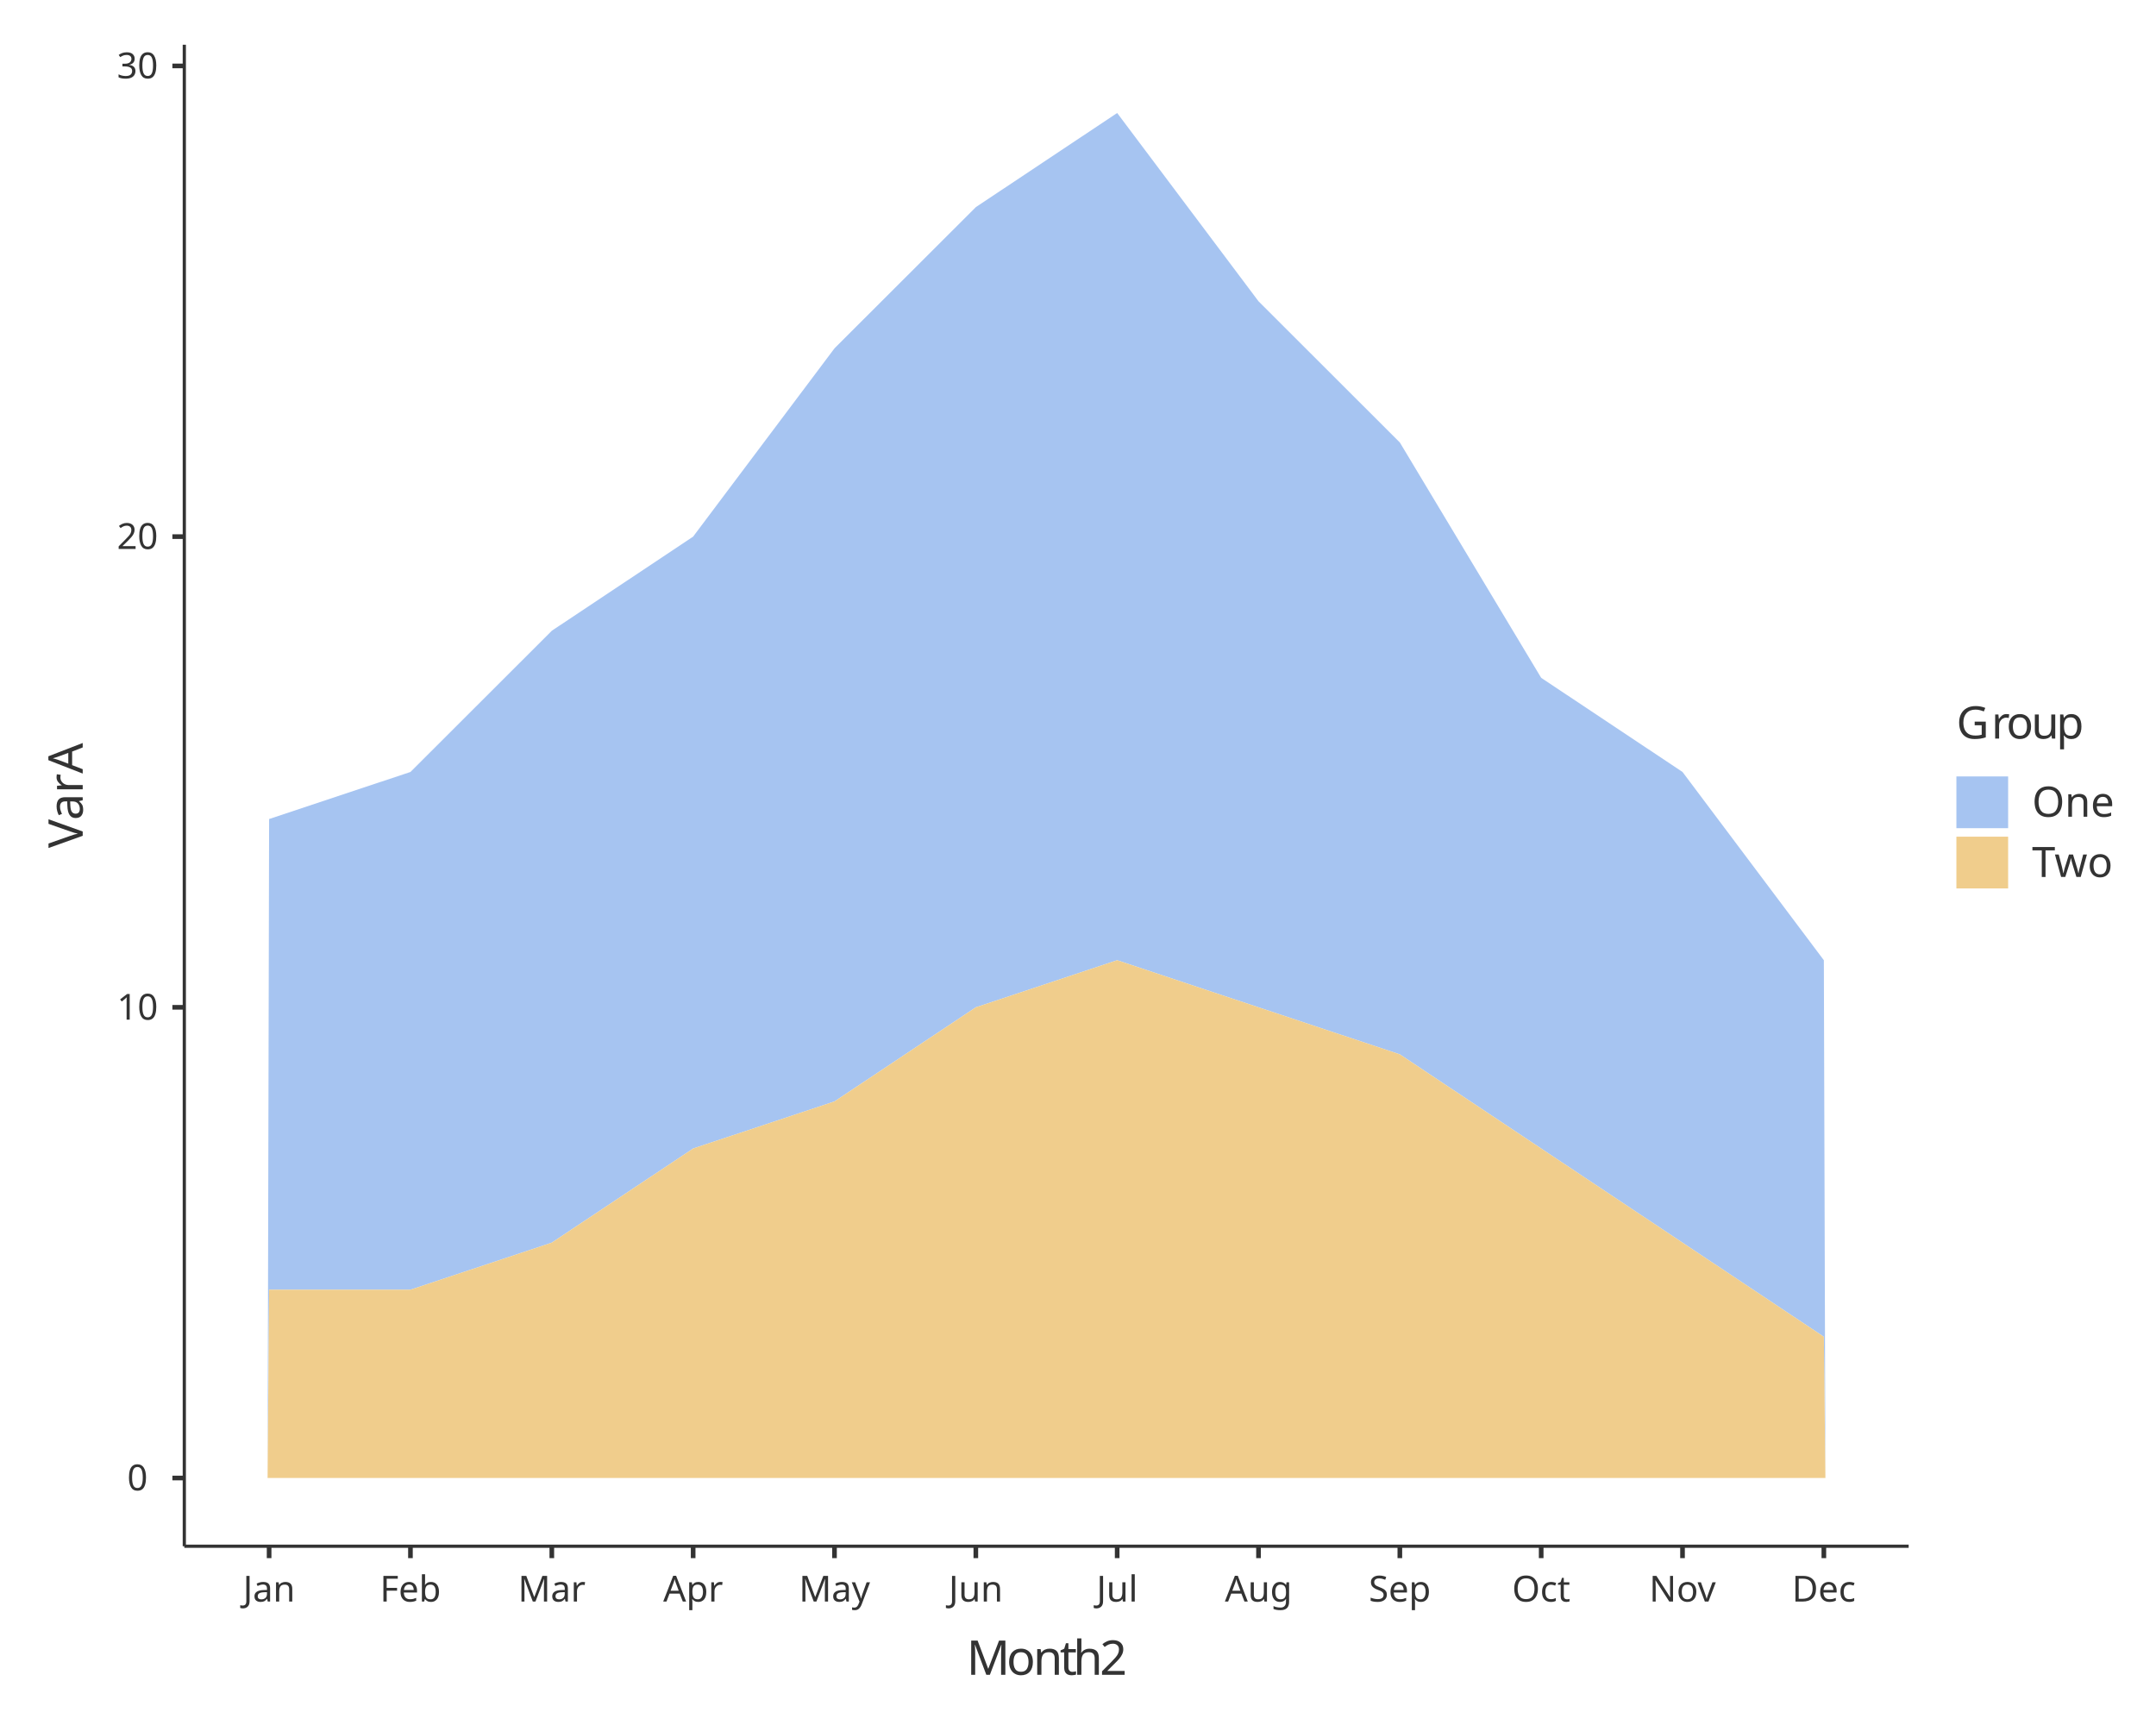
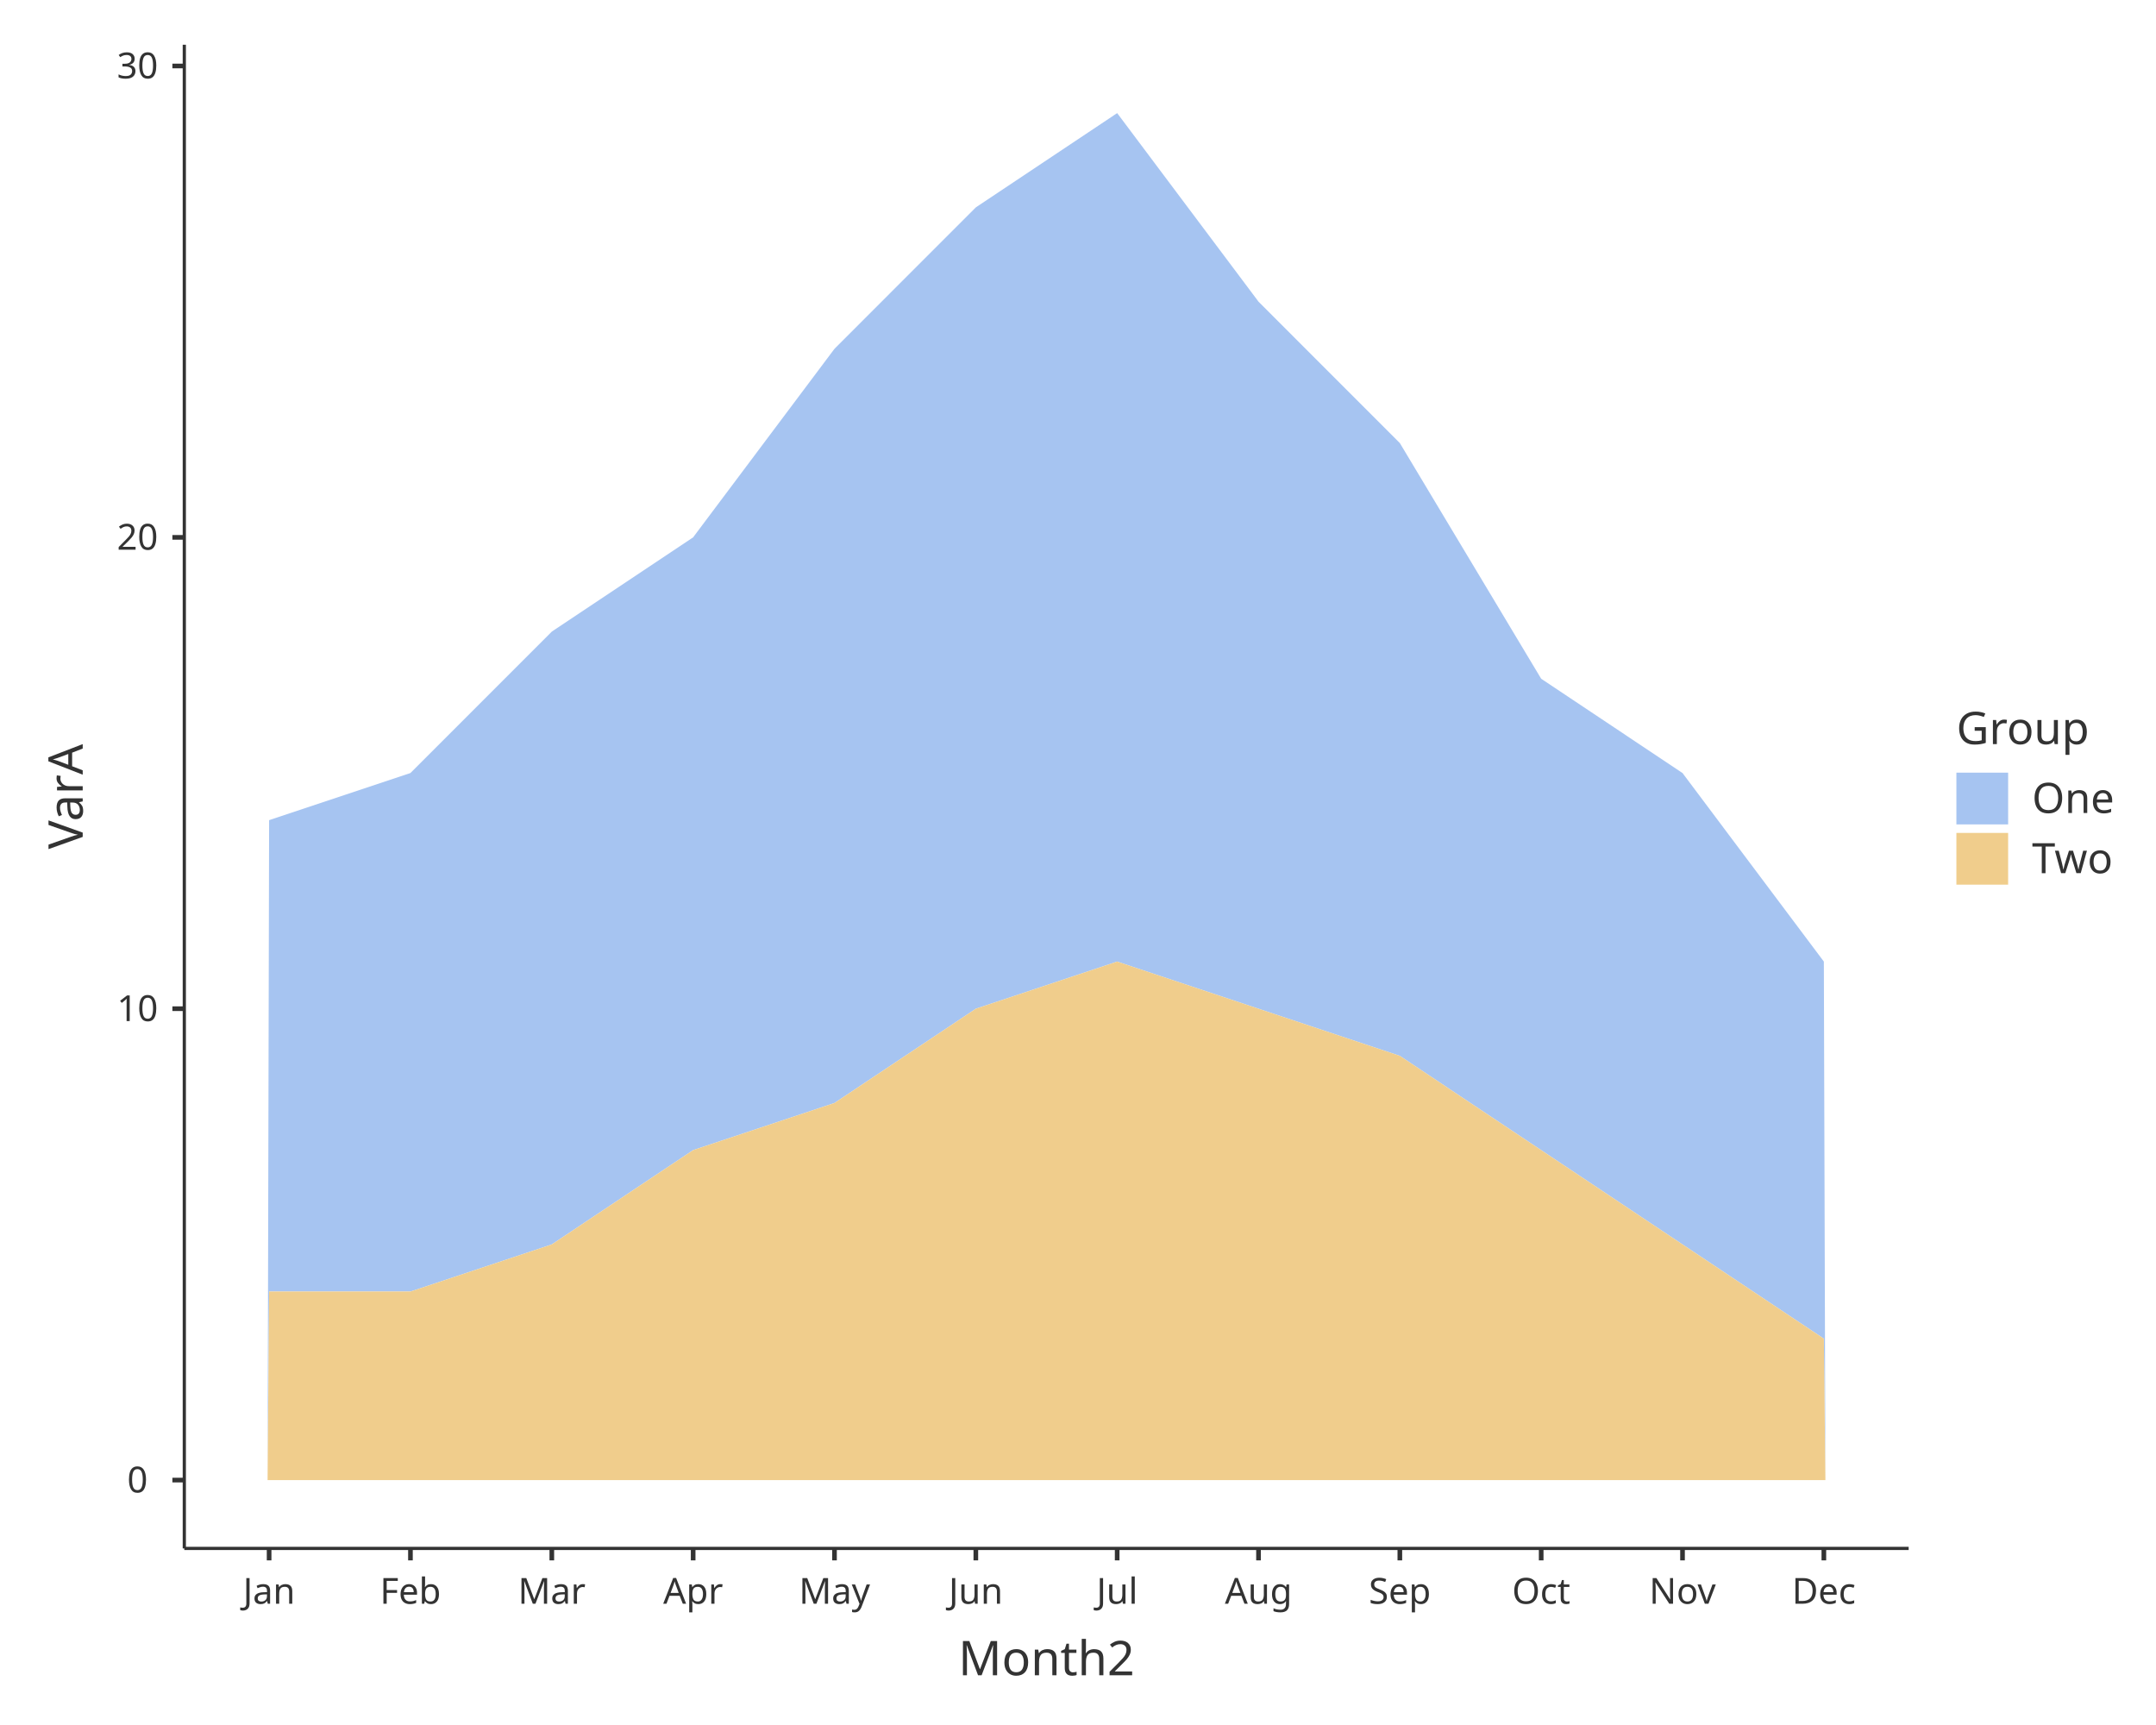
<svg xmlns="http://www.w3.org/2000/svg" class="svglite" data-engine-version="2.0" width="720.00pt" height="576.00pt" viewBox="0 0 720.00 576.00">
  <defs>
    <style type="text/css">
    .svglite line, .svglite polyline, .svglite polygon, .svglite path, .svglite rect, .svglite circle {
      fill: none;
      stroke: #000000;
      stroke-linecap: round;
      stroke-linejoin: round;
      stroke-miterlimit: 10.00;
    }
  </style>
  </defs>
  <rect width="100%" height="100%" style="stroke: none; fill: #FFFFFF;" />
  <defs>
    <clipPath id="cpMC4wMHw3MjAuMDB8MC4wMHw1NzYuMDA=">
      <rect x="0.00" y="0.00" width="720.00" height="576.00" />
    </clipPath>
  </defs>
  <g clip-path="url(#cpMC4wMHw3MjAuMDB8MC4wMHw1NzYuMDA=)">
    <rect x="0" y="0.00" width="720.00" height="576.00" style="stroke-width: 1.55; stroke: none;" />
  </g>
  <defs>
-     <clipPath id="cpNjEuNTV8NjM3LjQwfDE0Ljk0fDUxNi4zMQ==">
-       <rect x="61.55" y="14.94" width="575.84" height="501.36" />
+     <clipPath id="cpNjEuNTV8NjM3LjQwfDE0Ljk0fDUxNy4wNA==">
+       <rect x="61.55" y="14.94" width="575.84" height="502.10" />
    </clipPath>
  </defs>
-   <g clip-path="url(#cpNjEuNTV8NjM3LjQwfDE0Ljk0fDUxNi4zMQ==)">
-     <rect x="61.55" y="14.94" width="575.84" height="501.36" style="stroke-width: 1.55; stroke: none;" />
-     <polygon points="89.87,273.48 90.39,273.31 136.56,257.94 137.07,257.77 137.59,257.25 183.76,211.14 184.28,210.62 184.79,210.27 230.96,179.53 231.48,179.18 231.99,178.49 278.16,117.01 278.68,116.32 279.19,115.80 325.36,69.69 325.88,69.17 326.40,68.82 372.56,38.08 373.08,37.73 373.60,38.42 419.76,99.91 420.28,100.60 420.80,101.12 466.96,147.23 467.48,147.75 468.00,148.61 514.16,225.47 514.68,226.33 515.20,226.68 561.36,257.42 561.88,257.77 562.40,258.46 608.56,319.94 609.08,320.63 609.60,493.52 609.08,446.37 608.56,446.02 562.40,415.28 561.88,414.93 561.36,414.59 515.20,383.85 514.68,383.50 514.16,383.15 468.00,352.41 467.48,352.07 466.96,351.89 420.80,336.52 420.28,336.35 419.76,336.18 373.60,320.81 373.08,320.63 372.56,320.81 326.40,336.18 325.88,336.35 325.36,336.70 279.19,367.44 278.68,367.78 278.16,367.96 231.99,383.33 231.48,383.50 230.96,383.85 184.79,414.59 184.28,414.93 183.76,415.11 137.59,430.48 137.07,430.65 136.56,430.65 90.39,430.65 89.87,430.65 89.36,493.52 " style="stroke-width: 0.00; stroke: none; stroke-linecap: butt; fill: #A6C4F1;" />
-     <polyline points="89.87,273.48 90.39,273.31 136.56,257.94 137.07,257.77 137.59,257.25 183.76,211.14 184.28,210.62 184.79,210.27 230.96,179.53 231.48,179.18 231.99,178.49 278.16,117.01 278.68,116.32 279.19,115.80 325.36,69.69 325.88,69.17 326.40,68.82 372.56,38.08 373.08,37.73 373.60,38.42 419.76,99.91 420.28,100.60 420.80,101.12 466.96,147.23 467.48,147.75 468.00,148.61 514.16,225.47 514.68,226.33 515.20,226.68 561.36,257.42 561.88,257.77 562.40,258.46 608.56,319.94 609.08,320.63 " style="stroke-width: 0.00; stroke-linecap: butt;" />
-     <polygon points="89.87,430.65 90.39,430.65 136.56,430.65 137.07,430.65 137.59,430.48 183.76,415.11 184.28,414.93 184.79,414.59 230.96,383.85 231.48,383.50 231.99,383.33 278.16,367.96 278.68,367.78 279.19,367.44 325.36,336.70 325.88,336.35 326.40,336.18 372.56,320.81 373.08,320.63 373.60,320.81 419.76,336.18 420.28,336.35 420.80,336.52 466.96,351.89 467.48,352.07 468.00,352.41 514.16,383.15 514.68,383.50 515.20,383.85 561.36,414.59 561.88,414.93 562.40,415.28 608.56,446.02 609.08,446.37 609.60,493.52 609.08,493.52 608.56,493.52 562.40,493.52 561.88,493.52 561.36,493.52 515.20,493.52 514.68,493.52 514.16,493.52 468.00,493.52 467.48,493.52 466.96,493.52 420.80,493.52 420.28,493.52 419.76,493.52 373.60,493.52 373.08,493.52 372.56,493.52 326.40,493.52 325.88,493.52 325.36,493.52 279.19,493.52 278.68,493.52 278.16,493.52 231.99,493.52 231.48,493.52 230.96,493.52 184.79,493.52 184.28,493.52 183.76,493.52 137.59,493.52 137.07,493.52 136.56,493.52 90.39,493.52 89.87,493.52 89.36,493.52 " style="stroke-width: 0.00; stroke: none; stroke-linecap: butt; fill: #F0CD8C;" />
-     <polyline points="89.87,430.65 90.39,430.65 136.56,430.65 137.07,430.65 137.59,430.48 183.76,415.11 184.28,414.93 184.79,414.59 230.96,383.85 231.48,383.50 231.99,383.33 278.16,367.96 278.68,367.78 279.19,367.44 325.36,336.70 325.88,336.35 326.40,336.18 372.56,320.81 373.08,320.63 373.60,320.81 419.76,336.18 420.28,336.35 420.80,336.52 466.96,351.89 467.48,352.07 468.00,352.41 514.16,383.15 514.68,383.50 515.20,383.85 561.36,414.59 561.88,414.93 562.40,415.28 608.56,446.02 609.08,446.37 " style="stroke-width: 0.00; stroke-linecap: butt;" />
+   <g clip-path="url(#cpNjEuNTV8NjM3LjQwfDE0Ljk0fDUxNy4wNA==)">
+     <rect x="61.55" y="14.94" width="575.84" height="502.10" style="stroke-width: 1.55; stroke: none;" />
+     <polygon points="89.87,273.86 90.39,273.69 136.56,258.30 137.07,258.12 137.59,257.60 183.76,211.42 184.28,210.90 184.79,210.56 230.96,179.77 231.48,179.43 231.99,178.73 278.16,117.16 278.68,116.47 279.19,115.95 325.36,69.77 325.88,69.25 326.40,68.90 372.56,38.11 373.08,37.77 373.60,38.46 419.76,100.03 420.28,100.73 420.80,101.25 466.96,147.43 467.48,147.95 468.00,148.81 514.16,225.78 514.68,226.64 515.20,226.99 561.36,257.78 561.88,258.12 562.40,258.82 608.56,320.39 609.08,321.08 609.60,494.22 609.08,447.00 608.56,446.66 562.40,415.87 561.88,415.52 561.36,415.18 515.20,384.39 514.68,384.04 514.16,383.70 468.00,352.91 467.48,352.56 466.96,352.39 420.80,337.00 420.28,336.82 419.76,336.65 373.60,321.26 373.08,321.08 372.56,321.26 326.40,336.65 325.88,336.82 325.36,337.17 279.19,367.96 278.68,368.30 278.16,368.48 231.99,383.87 231.48,384.04 230.96,384.39 184.79,415.18 184.28,415.52 183.76,415.70 137.59,431.09 137.07,431.26 136.56,431.26 90.39,431.26 89.87,431.26 89.36,494.22 " style="stroke-width: 0.00; stroke: none; stroke-linecap: butt; fill: #A6C4F1;" />
+     <polyline points="89.87,273.86 90.39,273.69 136.56,258.30 137.07,258.12 137.59,257.60 183.76,211.42 184.28,210.90 184.79,210.56 230.96,179.77 231.48,179.43 231.99,178.73 278.16,117.16 278.68,116.47 279.19,115.95 325.36,69.77 325.88,69.25 326.40,68.90 372.56,38.11 373.08,37.77 373.60,38.46 419.76,100.03 420.28,100.73 420.80,101.25 466.96,147.43 467.48,147.95 468.00,148.81 514.16,225.78 514.68,226.64 515.20,226.99 561.36,257.78 561.88,258.12 562.40,258.82 608.56,320.39 609.08,321.08 " style="stroke-width: 0.00; stroke-linecap: butt;" />
+     <polygon points="89.87,431.26 90.39,431.26 136.56,431.26 137.07,431.26 137.59,431.09 183.76,415.70 184.28,415.52 184.79,415.18 230.96,384.39 231.48,384.04 231.99,383.87 278.16,368.48 278.68,368.30 279.19,367.96 325.36,337.17 325.88,336.82 326.40,336.65 372.56,321.26 373.08,321.08 373.60,321.26 419.76,336.65 420.28,336.82 420.80,337.00 466.96,352.39 467.48,352.56 468.00,352.91 514.16,383.70 514.68,384.04 515.20,384.39 561.36,415.18 561.88,415.52 562.40,415.87 608.56,446.66 609.08,447.00 609.60,494.22 609.08,494.22 608.56,494.22 562.40,494.22 561.88,494.22 561.36,494.22 515.20,494.22 514.68,494.22 514.16,494.22 468.00,494.22 467.48,494.22 466.96,494.22 420.80,494.22 420.28,494.22 419.76,494.22 373.60,494.22 373.08,494.22 372.56,494.22 326.40,494.22 325.88,494.22 325.36,494.22 279.19,494.22 278.68,494.22 278.16,494.22 231.99,494.22 231.48,494.22 230.96,494.22 184.79,494.22 184.28,494.22 183.76,494.22 137.59,494.22 137.07,494.22 136.56,494.22 90.39,494.22 89.87,494.22 89.36,494.22 " style="stroke-width: 0.00; stroke: none; stroke-linecap: butt; fill: #F0CD8C;" />
+     <polyline points="89.87,431.26 90.39,431.26 136.56,431.26 137.07,431.26 137.59,431.09 183.76,415.70 184.28,415.52 184.79,415.18 230.96,384.39 231.48,384.04 231.99,383.87 278.16,368.48 278.68,368.30 279.19,367.96 325.36,337.17 325.88,336.82 326.40,336.65 372.56,321.26 373.08,321.08 373.60,321.26 419.76,336.65 420.28,336.82 420.80,337.00 466.96,352.39 467.48,352.56 468.00,352.91 514.16,383.70 514.68,384.04 515.20,384.39 561.36,415.18 561.88,415.52 562.40,415.87 608.56,446.66 609.08,447.00 " style="stroke-width: 0.00; stroke-linecap: butt;" />
  </g>
  <g clip-path="url(#cpMC4wMHw3MjAuMDB8MC4wMHw1NzYuMDA=)">
-     <polyline points="61.55,516.31 61.55,14.94 " style="stroke-width: 1.07; stroke: #333333; stroke-linecap: butt;" />
-     <text x="45.91" y="497.65" text-anchor="middle" style="font-size: 12.00px; fill: #333333; font-family: sans;" textLength="6.67px" lengthAdjust="spacingAndGlyphs">0</text>
-     <text x="45.91" y="340.48" text-anchor="middle" style="font-size: 12.00px; fill: #333333; font-family: sans;" textLength="13.35px" lengthAdjust="spacingAndGlyphs">10</text>
-     <text x="45.91" y="183.31" text-anchor="middle" style="font-size: 12.00px; fill: #333333; font-family: sans;" textLength="13.35px" lengthAdjust="spacingAndGlyphs">20</text>
-     <text x="45.91" y="26.15" text-anchor="middle" style="font-size: 12.00px; fill: #333333; font-family: sans;" textLength="13.35px" lengthAdjust="spacingAndGlyphs">30</text>
-     <polyline points="57.57,493.52 61.55,493.52 " style="stroke-width: 1.55; stroke: #333333; stroke-linecap: butt;" />
-     <polyline points="57.57,336.35 61.55,336.35 " style="stroke-width: 1.55; stroke: #333333; stroke-linecap: butt;" />
-     <polyline points="57.57,179.18 61.55,179.18 " style="stroke-width: 1.55; stroke: #333333; stroke-linecap: butt;" />
-     <polyline points="57.57,22.02 61.55,22.02 " style="stroke-width: 1.55; stroke: #333333; stroke-linecap: butt;" />
-     <polyline points="61.55,516.31 637.40,516.31 " style="stroke-width: 1.07; stroke: #333333; stroke-linecap: butt;" />
-     <polyline points="89.87,520.29 89.87,516.31 " style="stroke-width: 1.55; stroke: #333333; stroke-linecap: butt;" />
-     <polyline points="137.07,520.29 137.07,516.31 " style="stroke-width: 1.55; stroke: #333333; stroke-linecap: butt;" />
-     <polyline points="184.28,520.29 184.28,516.31 " style="stroke-width: 1.55; stroke: #333333; stroke-linecap: butt;" />
-     <polyline points="231.48,520.29 231.48,516.31 " style="stroke-width: 1.55; stroke: #333333; stroke-linecap: butt;" />
-     <polyline points="278.68,520.29 278.68,516.31 " style="stroke-width: 1.55; stroke: #333333; stroke-linecap: butt;" />
-     <polyline points="325.88,520.29 325.88,516.31 " style="stroke-width: 1.55; stroke: #333333; stroke-linecap: butt;" />
-     <polyline points="373.08,520.29 373.08,516.31 " style="stroke-width: 1.55; stroke: #333333; stroke-linecap: butt;" />
-     <polyline points="420.28,520.29 420.28,516.31 " style="stroke-width: 1.55; stroke: #333333; stroke-linecap: butt;" />
-     <polyline points="467.48,520.29 467.48,516.31 " style="stroke-width: 1.55; stroke: #333333; stroke-linecap: butt;" />
-     <polyline points="514.68,520.29 514.68,516.31 " style="stroke-width: 1.55; stroke: #333333; stroke-linecap: butt;" />
-     <polyline points="561.88,520.29 561.88,516.31 " style="stroke-width: 1.55; stroke: #333333; stroke-linecap: butt;" />
-     <polyline points="609.08,520.29 609.08,516.31 " style="stroke-width: 1.55; stroke: #333333; stroke-linecap: butt;" />
-     <text x="89.87" y="534.78" text-anchor="middle" style="font-size: 12.00px; fill: #333333; font-family: sans;" textLength="19.35px" lengthAdjust="spacingAndGlyphs">Jan</text>
-     <text x="137.07" y="534.78" text-anchor="middle" style="font-size: 12.00px; fill: #333333; font-family: sans;" textLength="20.68px" lengthAdjust="spacingAndGlyphs">Feb</text>
-     <text x="184.28" y="534.78" text-anchor="middle" style="font-size: 12.00px; fill: #333333; font-family: sans;" textLength="20.67px" lengthAdjust="spacingAndGlyphs">Mar</text>
-     <text x="231.48" y="534.78" text-anchor="middle" style="font-size: 12.00px; fill: #333333; font-family: sans;" textLength="18.68px" lengthAdjust="spacingAndGlyphs">Apr</text>
-     <text x="278.68" y="534.78" text-anchor="middle" style="font-size: 12.00px; fill: #333333; font-family: sans;" textLength="22.68px" lengthAdjust="spacingAndGlyphs">May</text>
-     <text x="325.88" y="534.78" text-anchor="middle" style="font-size: 12.00px; fill: #333333; font-family: sans;" textLength="19.35px" lengthAdjust="spacingAndGlyphs">Jun</text>
-     <text x="373.08" y="534.78" text-anchor="middle" style="font-size: 12.00px; fill: #333333; font-family: sans;" textLength="15.34px" lengthAdjust="spacingAndGlyphs">Jul</text>
-     <text x="420.28" y="534.78" text-anchor="middle" style="font-size: 12.00px; fill: #333333; font-family: sans;" textLength="21.36px" lengthAdjust="spacingAndGlyphs">Aug</text>
-     <text x="467.48" y="534.78" text-anchor="middle" style="font-size: 12.00px; fill: #333333; font-family: sans;" textLength="21.36px" lengthAdjust="spacingAndGlyphs">Sep</text>
-     <text x="514.68" y="534.78" text-anchor="middle" style="font-size: 12.00px; fill: #333333; font-family: sans;" textLength="18.68px" lengthAdjust="spacingAndGlyphs">Oct</text>
-     <text x="561.88" y="534.78" text-anchor="middle" style="font-size: 12.00px; fill: #333333; font-family: sans;" textLength="21.35px" lengthAdjust="spacingAndGlyphs">Nov</text>
-     <text x="609.08" y="534.78" text-anchor="middle" style="font-size: 12.00px; fill: #333333; font-family: sans;" textLength="21.35px" lengthAdjust="spacingAndGlyphs">Dec</text>
-     <text x="322.79" y="559.24" style="font-size: 16.00px; fill: #333333; font-family: sans;" textLength="13.33px" lengthAdjust="spacingAndGlyphs">M</text>
-     <text x="336.12" y="559.24" style="font-size: 16.00px; fill: #333333; font-family: sans;" textLength="8.90px" lengthAdjust="spacingAndGlyphs">o</text>
-     <text x="345.02" y="559.24" style="font-size: 16.00px; fill: #333333; font-family: sans;" textLength="8.90px" lengthAdjust="spacingAndGlyphs">n</text>
-     <text x="353.92" y="559.24" style="font-size: 16.00px; fill: #333333; font-family: sans;" textLength="4.44px" lengthAdjust="spacingAndGlyphs">t</text>
-     <text x="358.37" y="559.24" style="font-size: 16.00px; fill: #333333; font-family: sans;" textLength="8.90px" lengthAdjust="spacingAndGlyphs">h</text>
-     <text x="367.26" y="559.24" style="font-size: 16.00px; fill: #333333; font-family: sans;" textLength="8.90px" lengthAdjust="spacingAndGlyphs">2</text>
-     <text transform="translate(27.62,265.62) rotate(-90)" text-anchor="middle" style="font-size: 16.00px; fill: #333333; font-family: sans;" textLength="35.58px" lengthAdjust="spacingAndGlyphs">VarA</text>
-     <rect x="653.34" y="234.59" width="51.72" height="62.07" style="stroke-width: 1.55; stroke: none;" />
-     <text x="653.34" y="246.62" style="font-size: 15.00px; fill: #333333; font-family: sans;" textLength="11.67px" lengthAdjust="spacingAndGlyphs">G</text>
-     <text x="665.01" y="246.62" style="font-size: 15.00px; fill: #333333; font-family: sans;" textLength="5.00px" lengthAdjust="spacingAndGlyphs">r</text>
-     <text x="670.01" y="246.62" style="font-size: 15.00px; fill: #333333; font-family: sans;" textLength="8.34px" lengthAdjust="spacingAndGlyphs">o</text>
-     <text x="678.35" y="246.62" style="font-size: 15.00px; fill: #333333; font-family: sans;" textLength="8.34px" lengthAdjust="spacingAndGlyphs">u</text>
-     <text x="686.69" y="246.62" style="font-size: 15.00px; fill: #333333; font-family: sans;" textLength="8.34px" lengthAdjust="spacingAndGlyphs">p</text>
-     <rect x="653.34" y="259.26" width="17.28" height="17.28" style="stroke-width: 0.00; stroke: none; stroke-linecap: butt; fill: #A6C4F1;" />
-     <rect x="653.34" y="279.38" width="17.28" height="17.28" style="stroke-width: 0.00; stroke: none; stroke-linecap: butt; fill: #F0CD8C;" />
-     <text x="678.59" y="272.72" style="font-size: 14.00px; fill: #333333; font-family: sans;" textLength="26.47px" lengthAdjust="spacingAndGlyphs">One</text>
-     <text x="678.59" y="292.84" style="font-size: 14.00px; fill: #333333; font-family: sans;" textLength="26.45px" lengthAdjust="spacingAndGlyphs">Two</text>
+     <polyline points="61.55,517.04 61.55,14.94 " style="stroke-width: 1.07; stroke: #333333; stroke-linecap: butt;" />
+     <text x="45.91" y="498.35" text-anchor="middle" style="font-size: 12.00px; fill: #333333; font-family: sans;" textLength="6.67px" lengthAdjust="spacingAndGlyphs">0</text>
+     <text x="45.91" y="340.95" text-anchor="middle" style="font-size: 12.00px; fill: #333333; font-family: sans;" textLength="13.35px" lengthAdjust="spacingAndGlyphs">10</text>
+     <text x="45.91" y="183.55" text-anchor="middle" style="font-size: 12.00px; fill: #333333; font-family: sans;" textLength="13.35px" lengthAdjust="spacingAndGlyphs">20</text>
+     <text x="45.91" y="26.16" text-anchor="middle" style="font-size: 12.00px; fill: #333333; font-family: sans;" textLength="13.35px" lengthAdjust="spacingAndGlyphs">30</text>
+     <polyline points="57.57,494.22 61.55,494.22 " style="stroke-width: 1.55; stroke: #333333; stroke-linecap: butt;" />
+     <polyline points="57.57,336.82 61.55,336.82 " style="stroke-width: 1.55; stroke: #333333; stroke-linecap: butt;" />
+     <polyline points="57.57,179.43 61.55,179.43 " style="stroke-width: 1.55; stroke: #333333; stroke-linecap: butt;" />
+     <polyline points="57.57,22.03 61.55,22.03 " style="stroke-width: 1.55; stroke: #333333; stroke-linecap: butt;" />
+     <polyline points="61.55,517.04 637.40,517.04 " style="stroke-width: 1.07; stroke: #333333; stroke-linecap: butt;" />
+     <polyline points="89.87,521.03 89.87,517.04 " style="stroke-width: 1.55; stroke: #333333; stroke-linecap: butt;" />
+     <polyline points="137.07,521.03 137.07,517.04 " style="stroke-width: 1.55; stroke: #333333; stroke-linecap: butt;" />
+     <polyline points="184.28,521.03 184.28,517.04 " style="stroke-width: 1.55; stroke: #333333; stroke-linecap: butt;" />
+     <polyline points="231.48,521.03 231.48,517.04 " style="stroke-width: 1.55; stroke: #333333; stroke-linecap: butt;" />
+     <polyline points="278.68,521.03 278.68,517.04 " style="stroke-width: 1.55; stroke: #333333; stroke-linecap: butt;" />
+     <polyline points="325.88,521.03 325.88,517.04 " style="stroke-width: 1.55; stroke: #333333; stroke-linecap: butt;" />
+     <polyline points="373.08,521.03 373.08,517.04 " style="stroke-width: 1.55; stroke: #333333; stroke-linecap: butt;" />
+     <polyline points="420.28,521.03 420.28,517.04 " style="stroke-width: 1.55; stroke: #333333; stroke-linecap: butt;" />
+     <polyline points="467.48,521.03 467.48,517.04 " style="stroke-width: 1.55; stroke: #333333; stroke-linecap: butt;" />
+     <polyline points="514.68,521.03 514.68,517.04 " style="stroke-width: 1.55; stroke: #333333; stroke-linecap: butt;" />
+     <polyline points="561.88,521.03 561.88,517.04 " style="stroke-width: 1.55; stroke: #333333; stroke-linecap: butt;" />
+     <polyline points="609.08,521.03 609.08,517.04 " style="stroke-width: 1.55; stroke: #333333; stroke-linecap: butt;" />
+     <text x="89.87" y="535.51" text-anchor="middle" style="font-size: 12.00px; fill: #333333; font-family: sans;" textLength="19.35px" lengthAdjust="spacingAndGlyphs">Jan</text>
+     <text x="137.07" y="535.51" text-anchor="middle" style="font-size: 12.00px; fill: #333333; font-family: sans;" textLength="20.68px" lengthAdjust="spacingAndGlyphs">Feb</text>
+     <text x="184.28" y="535.51" text-anchor="middle" style="font-size: 12.00px; fill: #333333; font-family: sans;" textLength="20.67px" lengthAdjust="spacingAndGlyphs">Mar</text>
+     <text x="231.48" y="535.51" text-anchor="middle" style="font-size: 12.00px; fill: #333333; font-family: sans;" textLength="18.68px" lengthAdjust="spacingAndGlyphs">Apr</text>
+     <text x="278.68" y="535.51" text-anchor="middle" style="font-size: 12.00px; fill: #333333; font-family: sans;" textLength="22.68px" lengthAdjust="spacingAndGlyphs">May</text>
+     <text x="325.88" y="535.51" text-anchor="middle" style="font-size: 12.00px; fill: #333333; font-family: sans;" textLength="19.35px" lengthAdjust="spacingAndGlyphs">Jun</text>
+     <text x="373.08" y="535.51" text-anchor="middle" style="font-size: 12.00px; fill: #333333; font-family: sans;" textLength="15.34px" lengthAdjust="spacingAndGlyphs">Jul</text>
+     <text x="420.28" y="535.51" text-anchor="middle" style="font-size: 12.00px; fill: #333333; font-family: sans;" textLength="21.36px" lengthAdjust="spacingAndGlyphs">Aug</text>
+     <text x="467.48" y="535.51" text-anchor="middle" style="font-size: 12.00px; fill: #333333; font-family: sans;" textLength="21.36px" lengthAdjust="spacingAndGlyphs">Sep</text>
+     <text x="514.68" y="535.51" text-anchor="middle" style="font-size: 12.00px; fill: #333333; font-family: sans;" textLength="18.68px" lengthAdjust="spacingAndGlyphs">Oct</text>
+     <text x="561.88" y="535.51" text-anchor="middle" style="font-size: 12.00px; fill: #333333; font-family: sans;" textLength="21.35px" lengthAdjust="spacingAndGlyphs">Nov</text>
+     <text x="609.08" y="535.51" text-anchor="middle" style="font-size: 12.00px; fill: #333333; font-family: sans;" textLength="21.35px" lengthAdjust="spacingAndGlyphs">Dec</text>
+     <text x="349.48" y="559.40" text-anchor="middle" style="font-size: 16.00px; fill: #333333; font-family: sans;" textLength="53.38px" lengthAdjust="spacingAndGlyphs">Month2</text>
+     <text transform="translate(27.62,265.99) rotate(-90)" text-anchor="middle" style="font-size: 16.00px; fill: #333333; font-family: sans;" textLength="35.58px" lengthAdjust="spacingAndGlyphs">VarA</text>
+     <rect x="653.34" y="236.59" width="51.72" height="58.80" style="stroke-width: 1.55; stroke: none;" />
+     <text x="653.34" y="248.47" style="font-size: 15.00px; fill: #333333; font-family: sans;" textLength="41.70px" lengthAdjust="spacingAndGlyphs">Group</text>
+     <rect x="653.34" y="258.00" width="17.28" height="17.28" style="stroke-width: 0.00; stroke: none; stroke-linecap: butt; fill: #A6C4F1;" />
+     <rect x="653.34" y="278.12" width="17.28" height="17.28" style="stroke-width: 0.00; stroke: none; stroke-linecap: butt; fill: #F0CD8C;" />
+     <text x="678.59" y="271.46" style="font-size: 14.00px; fill: #333333; font-family: sans;" textLength="26.47px" lengthAdjust="spacingAndGlyphs">One</text>
+     <text x="678.59" y="291.57" style="font-size: 14.00px; fill: #333333; font-family: sans;" textLength="26.45px" lengthAdjust="spacingAndGlyphs">Two</text>
  </g>
</svg>
